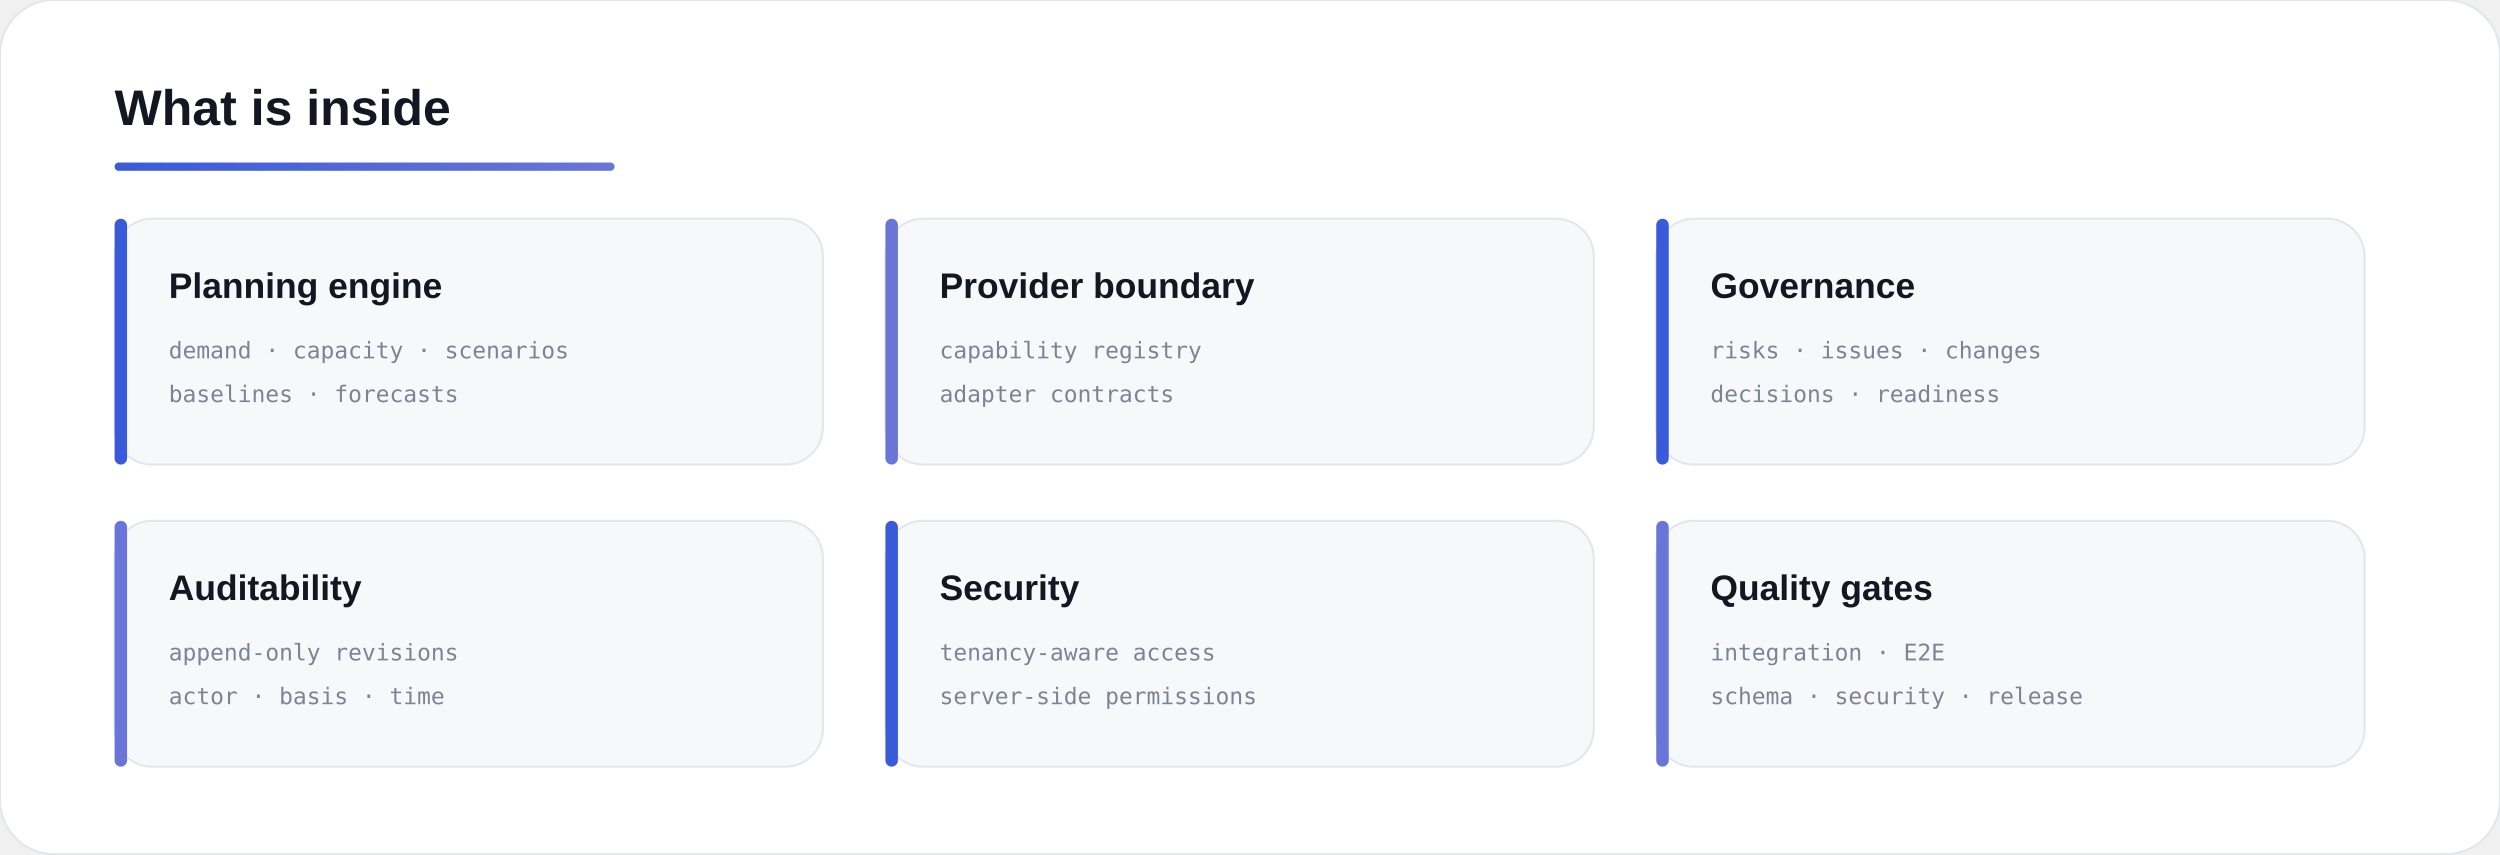
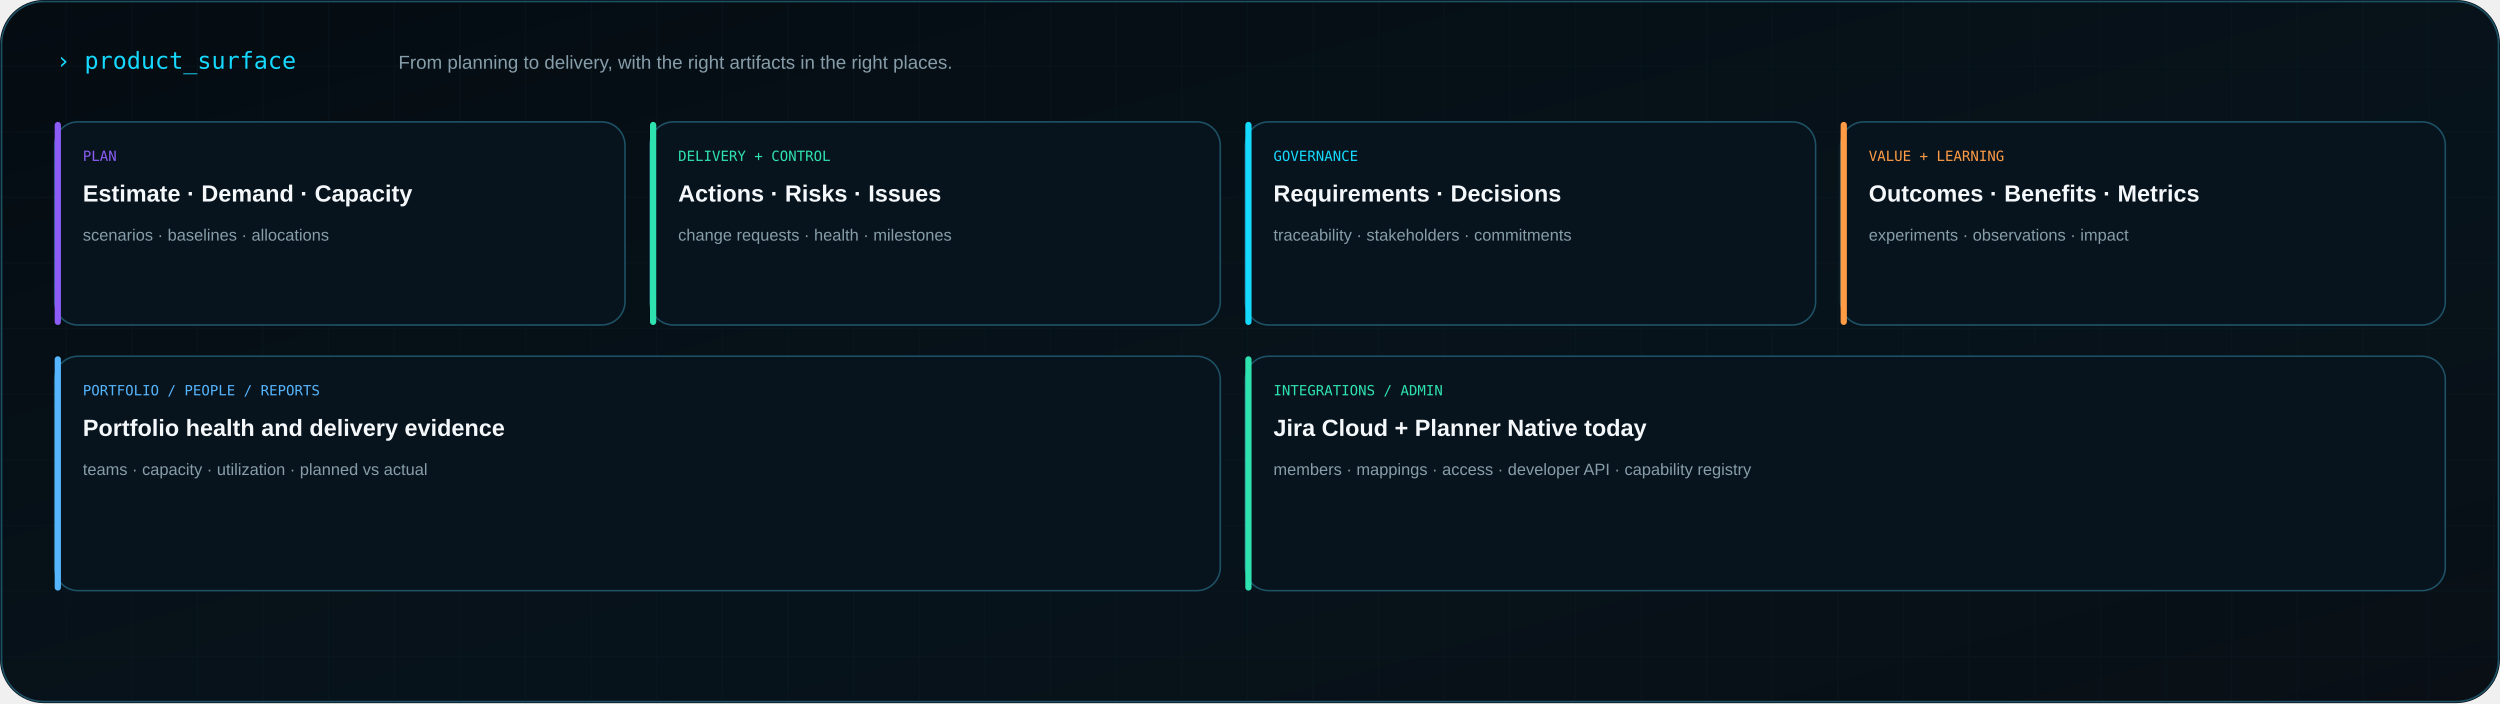
- <svg xmlns="http://www.w3.org/2000/svg" width="1200" height="410" viewBox="0 0 1200 410">
+ <svg xmlns="http://www.w3.org/2000/svg" width="1600" height="450" viewBox="0 0 1600 450">
  <defs>
-     <linearGradient id="g">
-       <stop stop-color="#3a5bd9" />
-       <stop offset="1" stop-color="#6976d8" />
+     <linearGradient id="bg" x1="0" y1="0" x2="1" y2="1">
+       <stop stop-color="#050c12" />
+       <stop offset=".6" stop-color="#07131b" />
+       <stop offset="1" stop-color="#090f15" />
    </linearGradient>
+     <pattern id="grid" width="42" height="42" patternUnits="userSpaceOnUse">
+       <path d="M42 0H0V42" fill="none" stroke="#0d2430" />
+     </pattern>
  </defs>
-   <rect width="1200" height="410" rx="26" fill="#ffffff" stroke="#e3e6ec" />
-   <text x="55" y="60" fill="#131722" font-family="Arial" font-size="24" font-weight="700">What is inside</text>
-   <rect x="55" y="78" width="240" height="4" rx="2" fill="url(#g)" />
-   <g transform="translate(55 105)">
-     <rect width="340" height="118" rx="18" fill="#f7f8fa" stroke="#e3e6ec" />
-     <rect x="0" y="0" width="6" height="118" rx="3" fill="#3a5bd9" />
-     <text x="26" y="38" fill="#131722" font-family="Arial" font-size="17" font-weight="700">Planning engine</text>
-     <text x="26" y="67" fill="#7b8494" font-family="monospace" font-size="11">demand · capacity · scenarios</text>
-     <text x="26" y="88" fill="#7b8494" font-family="monospace" font-size="11">baselines · forecasts</text>
+   <rect width="1600" height="450" rx="28" fill="url(#bg)" />
+   <rect width="1600" height="450" rx="28" fill="url(#grid)" opacity=".3" />
+   <rect x="1" y="1" width="1598" height="448" rx="27" fill="none" stroke="#1d5266" />
+   <text x="36" y="44" fill="#16d9ff" font-family="monospace" font-size="15">› product_surface</text>
+   <text x="255" y="44" fill="#879eaa" font-family="Arial" font-size="12">From planning to delivery, with the right artifacts in the right places.</text>
+   <g transform="translate(35 78)">
+     <rect width="365" height="130" rx="15" fill="#08141d" stroke="#1d5266" />
+     <rect width="4" height="130" rx="2" fill="#8b5cf6" />
+     <text x="18" y="25" fill="#8b5cf6" font-family="monospace" font-size="9">PLAN</text>
+     <text x="18" y="51" fill="#f4f8fb" font-family="Arial" font-size="15" font-weight="700">Estimate · Demand · Capacity</text>
+     <text x="18" y="76" fill="#879eaa" font-family="Arial" font-size="10.5">scenarios · baselines · allocations</text>
  </g>
-   <g transform="translate(425 105)">
-     <rect width="340" height="118" rx="18" fill="#f7f8fa" stroke="#e3e6ec" />
-     <rect x="0" y="0" width="6" height="118" rx="3" fill="#6976d8" />
-     <text x="26" y="38" fill="#131722" font-family="Arial" font-size="17" font-weight="700">Provider boundary</text>
-     <text x="26" y="67" fill="#7b8494" font-family="monospace" font-size="11">capability registry</text>
-     <text x="26" y="88" fill="#7b8494" font-family="monospace" font-size="11">adapter contracts</text>
+   <g transform="translate(416 78)">
+     <rect width="365" height="130" rx="15" fill="#08141d" stroke="#1d5266" />
+     <rect width="4" height="130" rx="2" fill="#2fe3b0" />
+     <text x="18" y="25" fill="#2fe3b0" font-family="monospace" font-size="9">DELIVERY + CONTROL</text>
+     <text x="18" y="51" fill="#f4f8fb" font-family="Arial" font-size="15" font-weight="700">Actions · Risks · Issues</text>
+     <text x="18" y="76" fill="#879eaa" font-family="Arial" font-size="10.5">change requests · health · milestones</text>
  </g>
-   <g transform="translate(795 105)">
-     <rect width="340" height="118" rx="18" fill="#f7f8fa" stroke="#e3e6ec" />
-     <rect x="0" y="0" width="6" height="118" rx="3" fill="#3a5bd9" />
-     <text x="26" y="38" fill="#131722" font-family="Arial" font-size="17" font-weight="700">Governance</text>
-     <text x="26" y="67" fill="#7b8494" font-family="monospace" font-size="11">risks · issues · changes</text>
-     <text x="26" y="88" fill="#7b8494" font-family="monospace" font-size="11">decisions · readiness</text>
+   <g transform="translate(797 78)">
+     <rect width="365" height="130" rx="15" fill="#08141d" stroke="#1d5266" />
+     <rect width="4" height="130" rx="2" fill="#16d9ff" />
+     <text x="18" y="25" fill="#16d9ff" font-family="monospace" font-size="9">GOVERNANCE</text>
+     <text x="18" y="51" fill="#f4f8fb" font-family="Arial" font-size="15" font-weight="700">Requirements · Decisions</text>
+     <text x="18" y="76" fill="#879eaa" font-family="Arial" font-size="10.5">traceability · stakeholders · commitments</text>
  </g>
-   <g transform="translate(55 250)">
-     <rect width="340" height="118" rx="18" fill="#f7f8fa" stroke="#e3e6ec" />
-     <rect x="0" y="0" width="6" height="118" rx="3" fill="#6976d8" />
-     <text x="26" y="38" fill="#131722" font-family="Arial" font-size="17" font-weight="700">Auditability</text>
-     <text x="26" y="67" fill="#7b8494" font-family="monospace" font-size="11">append-only revisions</text>
-     <text x="26" y="88" fill="#7b8494" font-family="monospace" font-size="11">actor · basis · time</text>
+   <g transform="translate(1178 78)">
+     <rect width="387" height="130" rx="15" fill="#08141d" stroke="#1d5266" />
+     <rect width="4" height="130" rx="2" fill="#ff9b45" />
+     <text x="18" y="25" fill="#ff9b45" font-family="monospace" font-size="9">VALUE + LEARNING</text>
+     <text x="18" y="51" fill="#f4f8fb" font-family="Arial" font-size="15" font-weight="700">Outcomes · Benefits · Metrics</text>
+     <text x="18" y="76" fill="#879eaa" font-family="Arial" font-size="10.5">experiments · observations · impact</text>
  </g>
-   <g transform="translate(425 250)">
-     <rect width="340" height="118" rx="18" fill="#f7f8fa" stroke="#e3e6ec" />
-     <rect x="0" y="0" width="6" height="118" rx="3" fill="#3a5bd9" />
-     <text x="26" y="38" fill="#131722" font-family="Arial" font-size="17" font-weight="700">Security</text>
-     <text x="26" y="67" fill="#7b8494" font-family="monospace" font-size="11">tenancy-aware access</text>
-     <text x="26" y="88" fill="#7b8494" font-family="monospace" font-size="11">server-side permissions</text>
+   <g transform="translate(35 228)">
+     <rect width="746" height="150" rx="15" fill="#08141d" stroke="#1d5266" />
+     <rect width="4" height="150" rx="2" fill="#55b6ff" />
+     <text x="18" y="25" fill="#55b6ff" font-family="monospace" font-size="9">PORTFOLIO / PEOPLE / REPORTS</text>
+     <text x="18" y="51" fill="#f4f8fb" font-family="Arial" font-size="15" font-weight="700">Portfolio health and delivery evidence</text>
+     <text x="18" y="76" fill="#879eaa" font-family="Arial" font-size="10.5">teams · capacity · utilization · planned vs actual</text>
  </g>
-   <g transform="translate(795 250)">
-     <rect width="340" height="118" rx="18" fill="#f7f8fa" stroke="#e3e6ec" />
-     <rect x="0" y="0" width="6" height="118" rx="3" fill="#6976d8" />
-     <text x="26" y="38" fill="#131722" font-family="Arial" font-size="17" font-weight="700">Quality gates</text>
-     <text x="26" y="67" fill="#7b8494" font-family="monospace" font-size="11">integration · E2E</text>
-     <text x="26" y="88" fill="#7b8494" font-family="monospace" font-size="11">schema · security · release</text>
+   <g transform="translate(797 228)">
+     <rect width="768" height="150" rx="15" fill="#08141d" stroke="#1d5266" />
+     <rect width="4" height="150" rx="2" fill="#2fe3b0" />
+     <text x="18" y="25" fill="#2fe3b0" font-family="monospace" font-size="9">INTEGRATIONS / ADMIN</text>
+     <text x="18" y="51" fill="#f4f8fb" font-family="Arial" font-size="15" font-weight="700">Jira Cloud + Planner Native today</text>
+     <text x="18" y="76" fill="#879eaa" font-family="Arial" font-size="10.5">members · mappings · access · developer API · capability registry</text>
  </g>
</svg>
